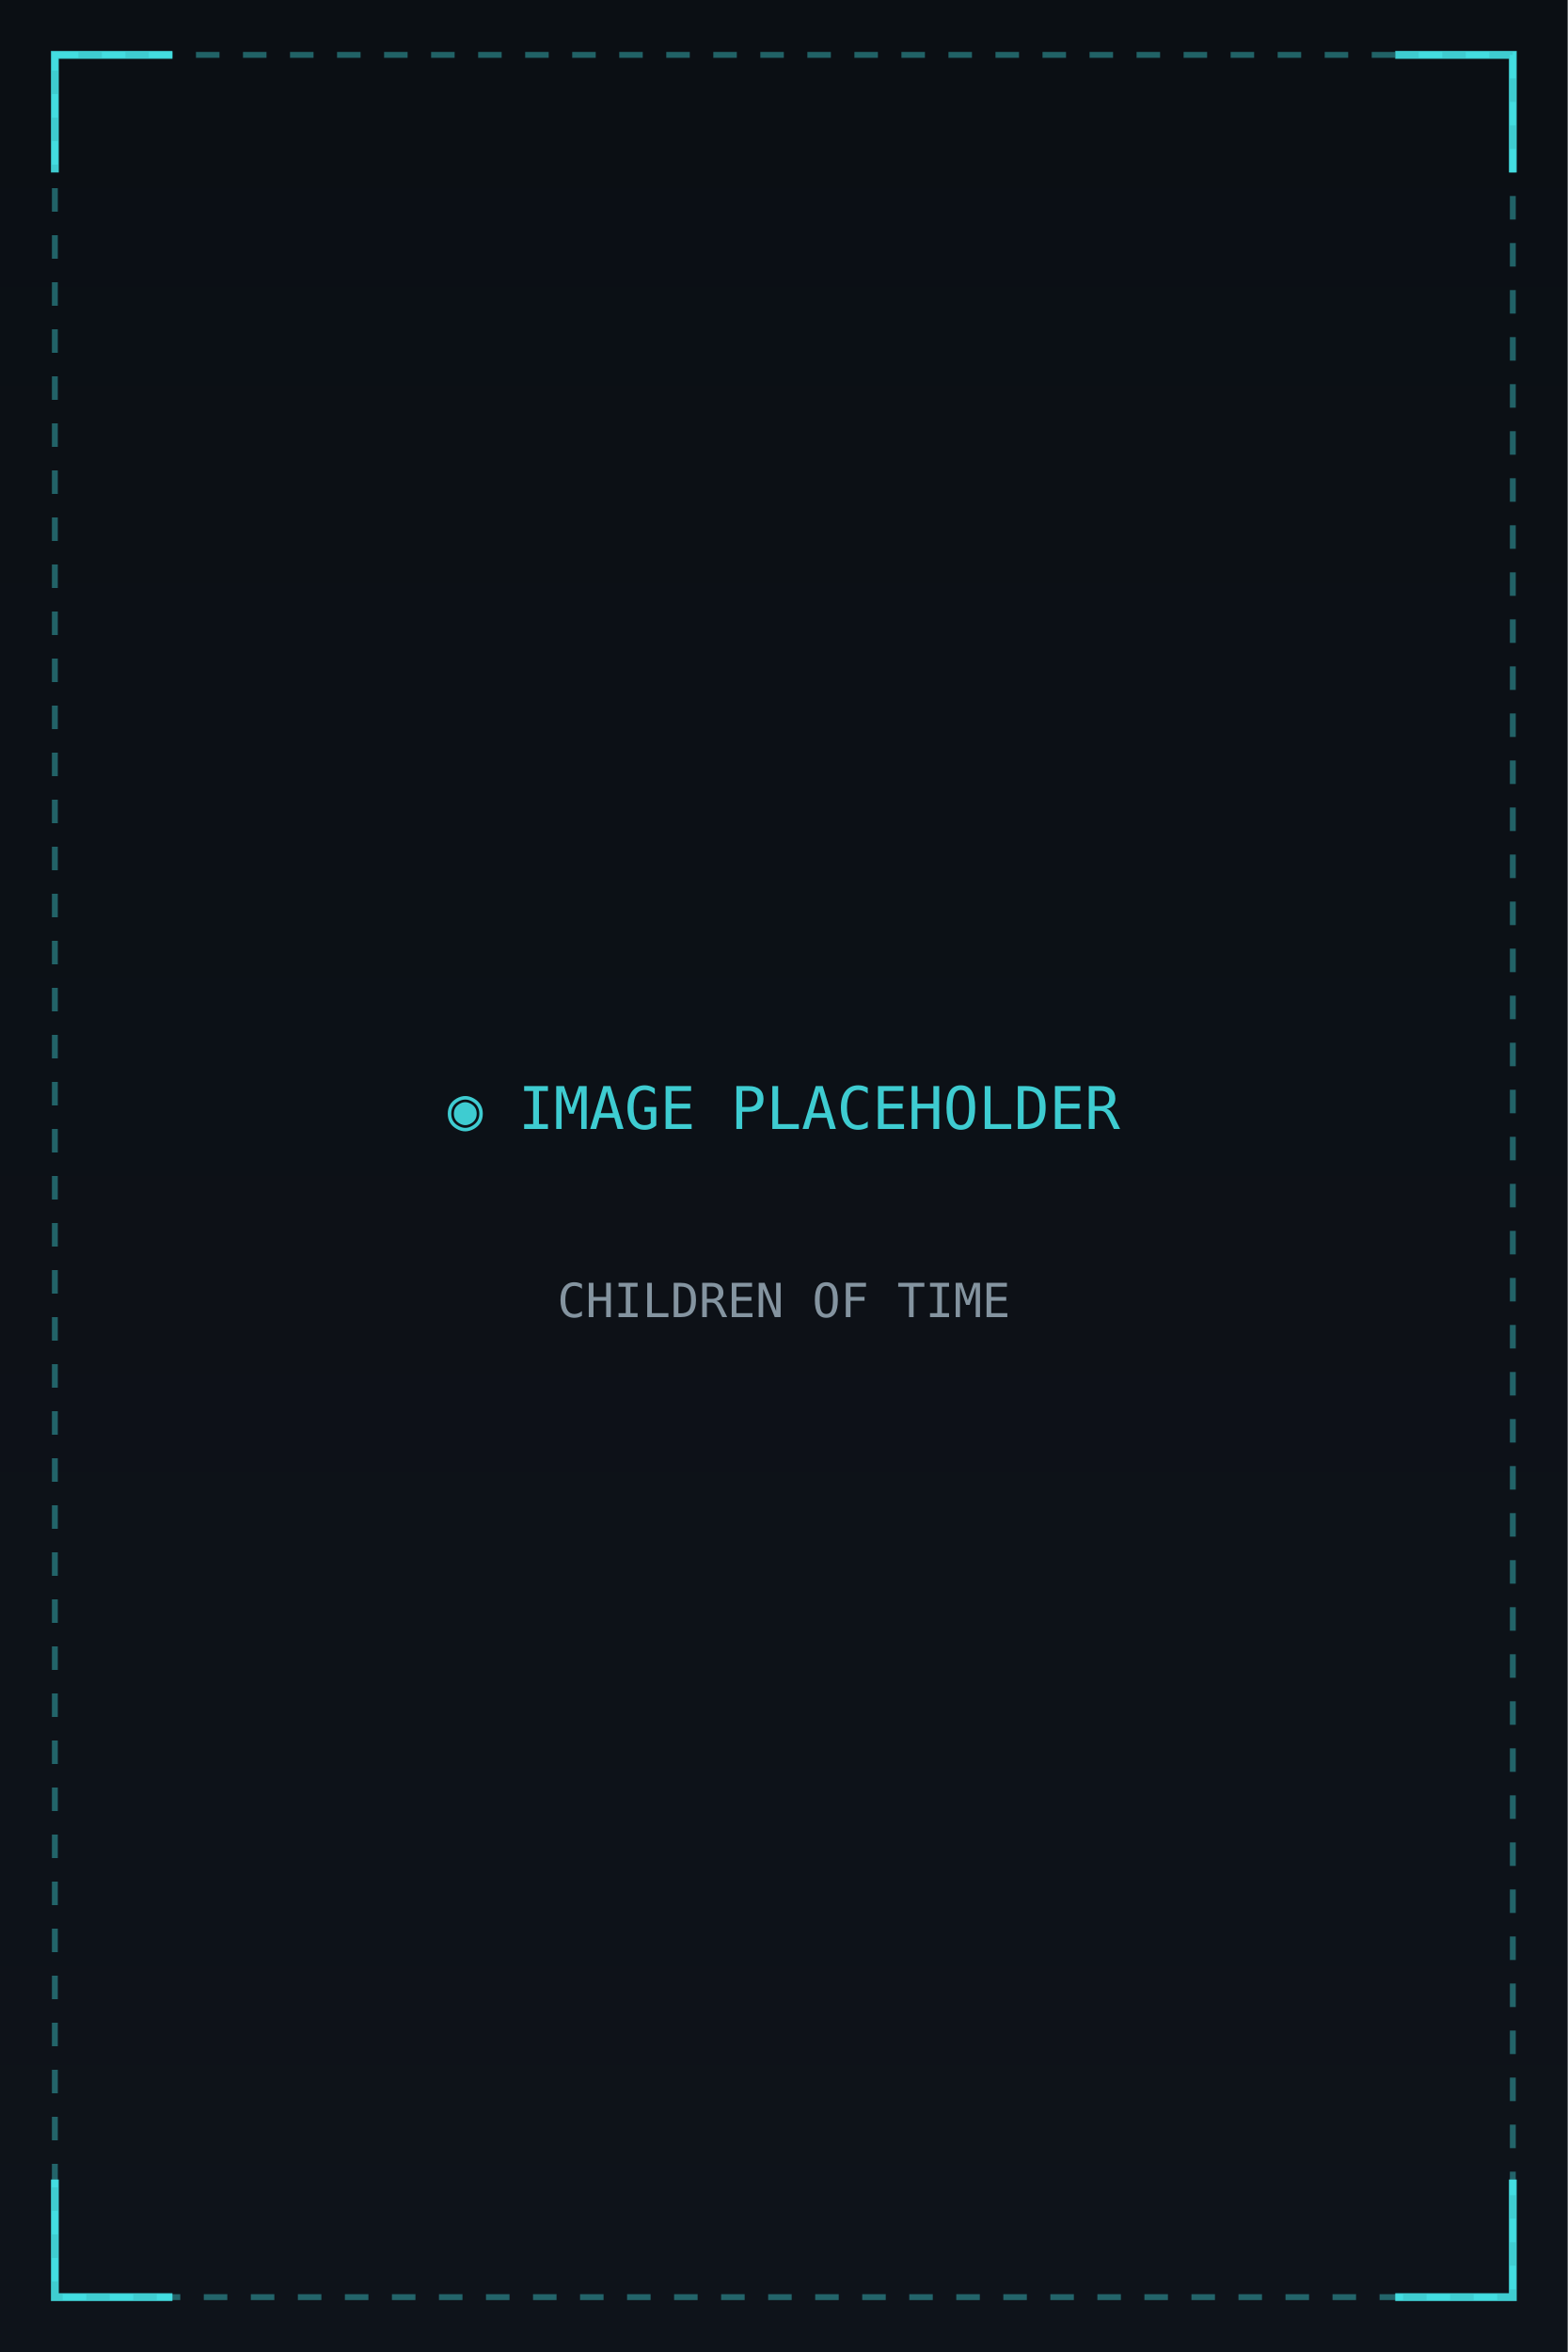
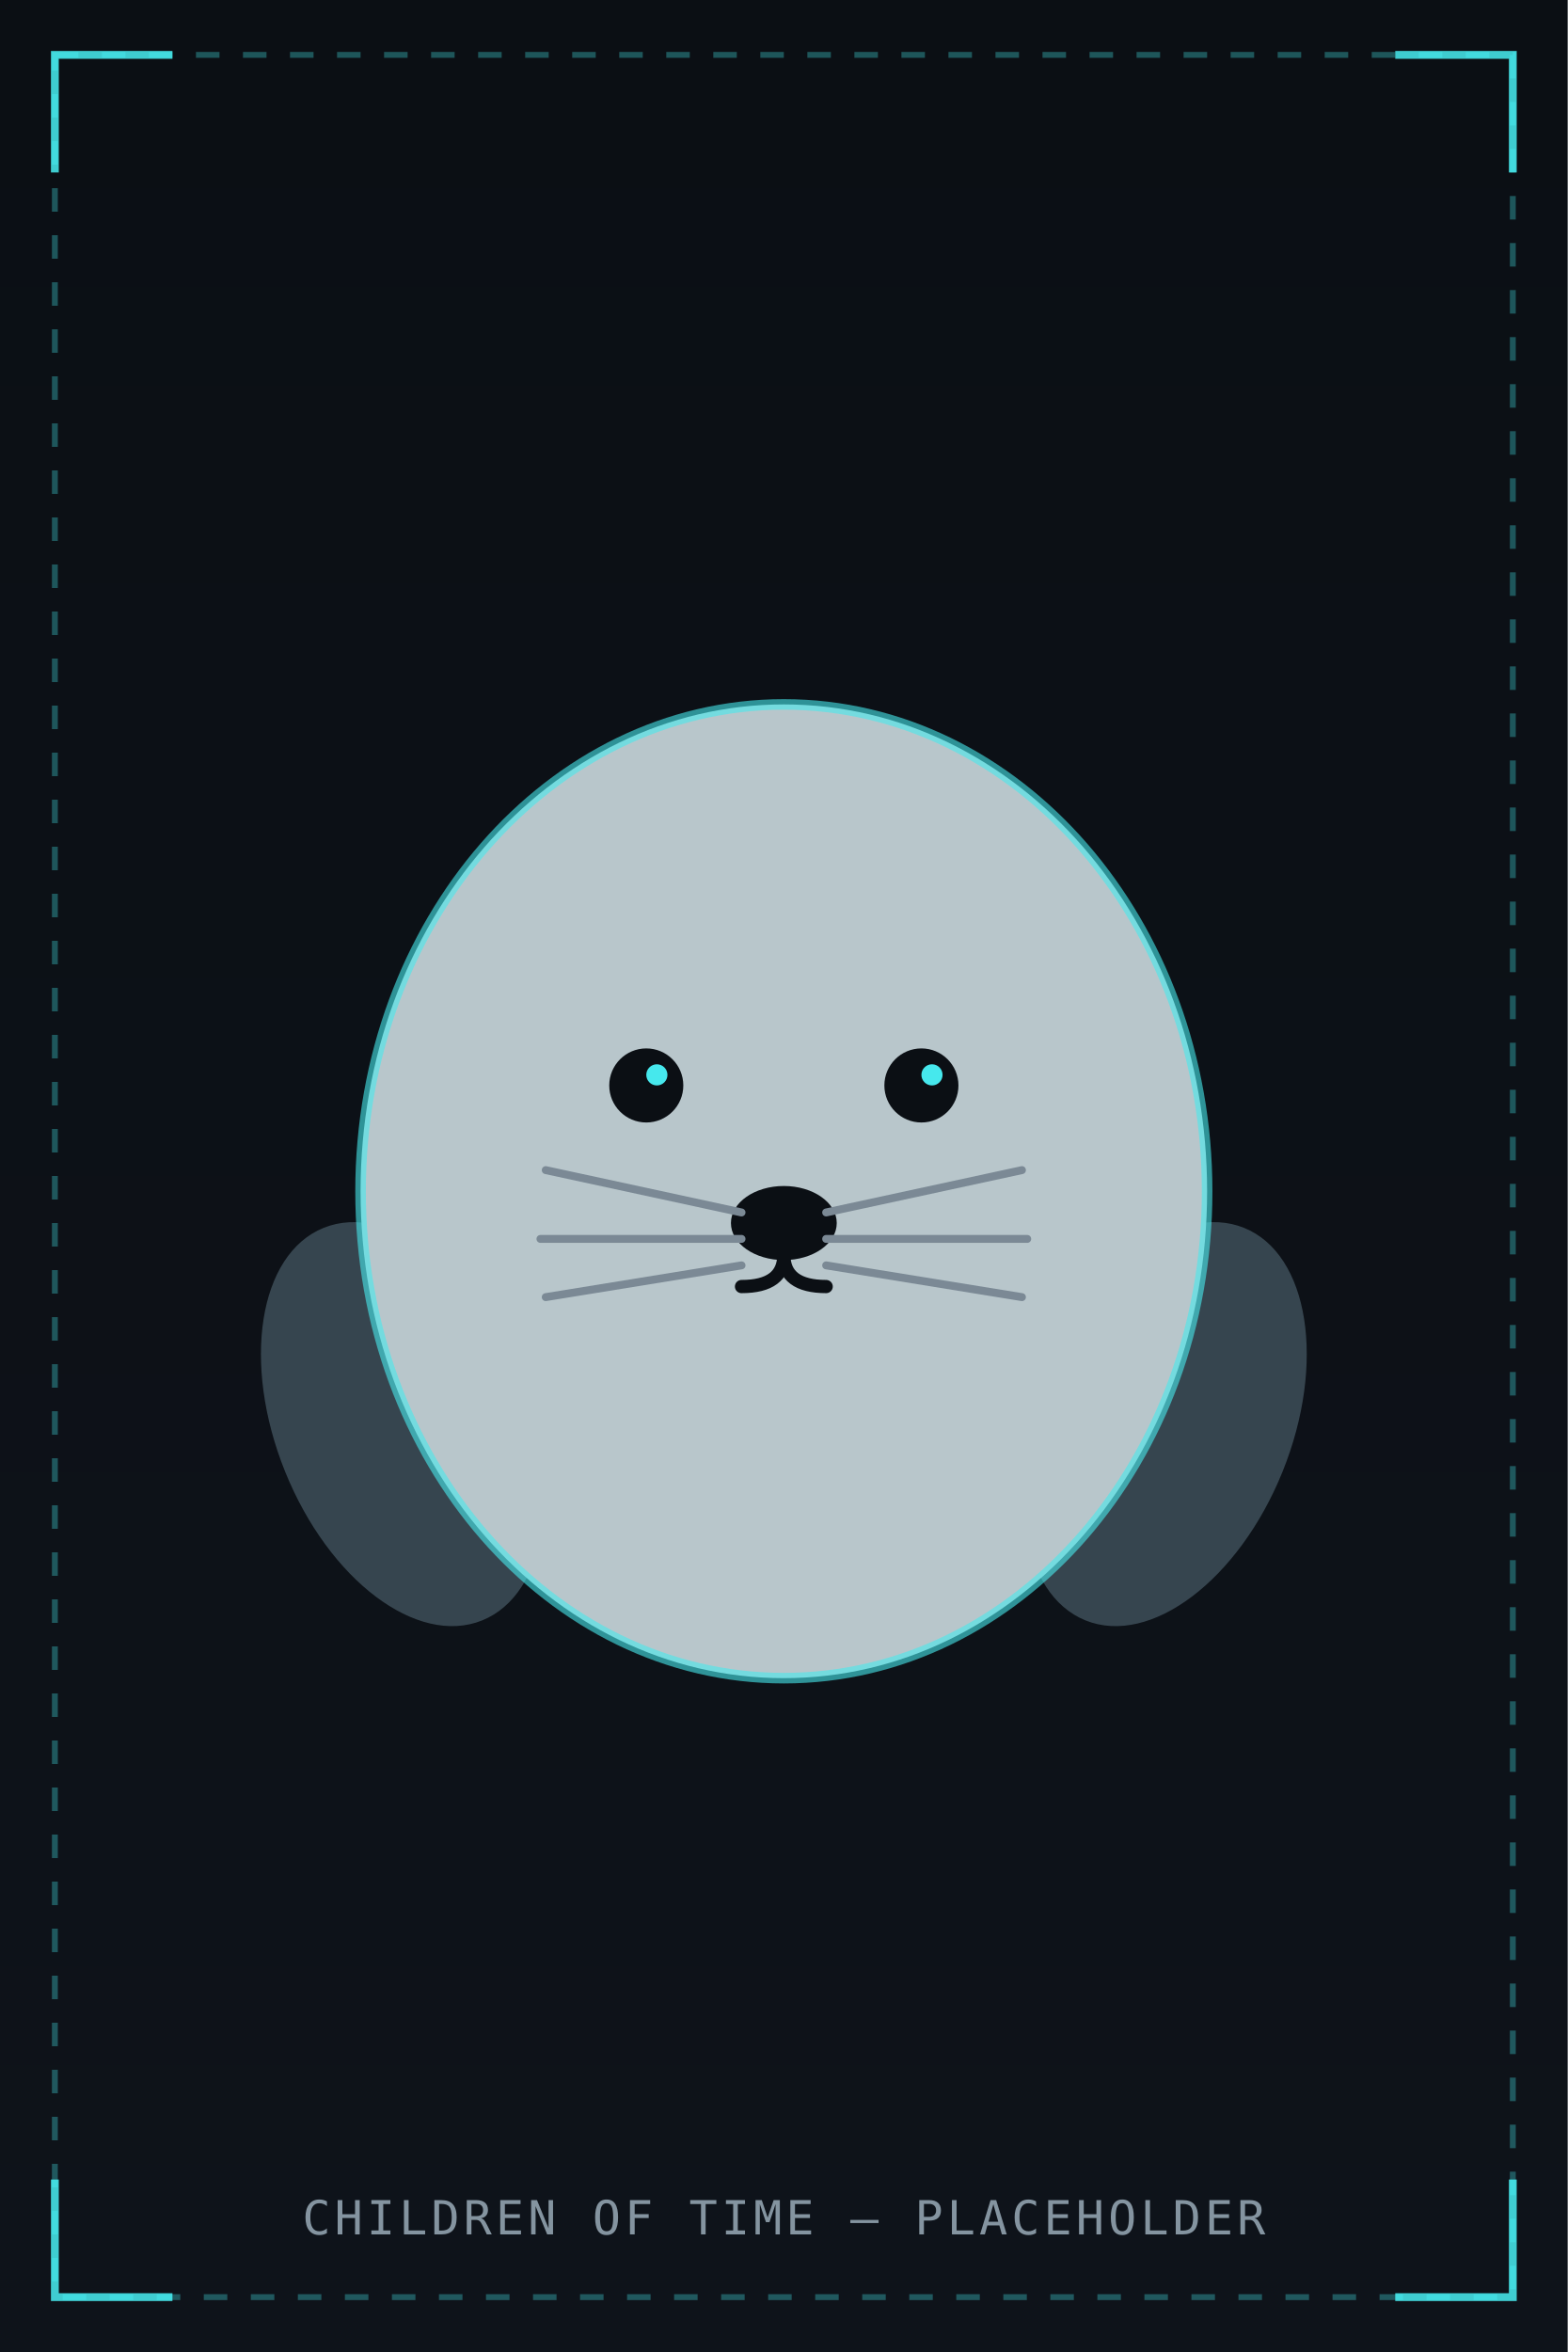
<svg xmlns="http://www.w3.org/2000/svg" width="400" height="600" viewBox="0 0 400 600">
  <defs>
    <linearGradient id="bg" x1="0" y1="0" x2="0" y2="1">
      <stop offset="0%" stop-color="#0b0f14" />
      <stop offset="100%" stop-color="#0e131a" />
    </linearGradient>
  </defs>
  <rect width="400" height="600" fill="url(#bg)" />
-   <rect x="14" y="14" width="372" height="572" fill="none" stroke="#4bfbff" stroke-opacity="0.35" stroke-width="1.5" stroke-dasharray="6 6" />
+   <rect x="14" y="14" width="372" height="572" fill="none" stroke="#4bfbff" stroke-opacity="0.3" stroke-width="1.5" stroke-dasharray="6 6" />
  <g stroke="#4bfbff" stroke-width="2" fill="none" stroke-opacity="0.8">
    <path d="M14,44 L14,14 L44,14" />
    <path d="M356,14 L386,14 L386,44" />
    <path d="M14,556 L14,586 L44,586" />
    <path d="M356,586 L386,586 L386,556" />
  </g>
-   <text x="50%" y="48%" fill="#4bfbff" font-family="monospace" font-size="15" text-anchor="middle" opacity="0.8">◉ IMAGE PLACEHOLDER</text>
-   <text x="50%" y="56%" fill="#8494a0" font-family="monospace" font-size="12" text-anchor="middle">CHILDREN OF TIME</text>
+   <g transform="translate(200,285) scale(1.35)" opacity="0.92">
+     <ellipse cx="-72" cy="58" rx="24" ry="40" fill="#3a4a54" transform="rotate(-22 -72 58)" />
+     <ellipse cx="72" cy="58" rx="24" ry="40" fill="#3a4a54" transform="rotate(22 72 58)" />
+     <ellipse cx="0" cy="14" rx="80" ry="92" fill="#c7d6da" stroke="#4bfbff" stroke-opacity="0.6" stroke-width="2" />
+     <circle cx="-26" cy="-6" r="7" fill="#0b0f14" />
+     <circle cx="26" cy="-6" r="7" fill="#0b0f14" />
+     <circle cx="-24" cy="-8" r="2" fill="#4bfbff" />
+     <circle cx="28" cy="-8" r="2" fill="#4bfbff" />
+     <ellipse cx="0" cy="20" rx="10" ry="7" fill="#0b0f14" />
+     <path d="M0,26 Q0,32 -8,32" fill="none" stroke="#0b0f14" stroke-width="2.5" stroke-linecap="round" />
+     <path d="M0,26 Q0,32 8,32" fill="none" stroke="#0b0f14" stroke-width="2.5" stroke-linecap="round" />
+     <g stroke="#8494a0" stroke-width="1.5" stroke-linecap="round">
+       <path d="M-8,18 L-45,10" />
+       <path d="M-8,23 L-46,23" />
+       <path d="M-8,28 L-45,34" />
+       <path d="M8,18 L45,10" />
+       <path d="M8,23 L46,23" />
+       <path d="M8,28 L45,34" />
+     </g>
+   </g>
+   <text x="50%" y="570" fill="#8494a0" font-family="monospace" font-size="12" text-anchor="middle" letter-spacing="1">CHILDREN OF TIME — PLACEHOLDER</text>
</svg>
